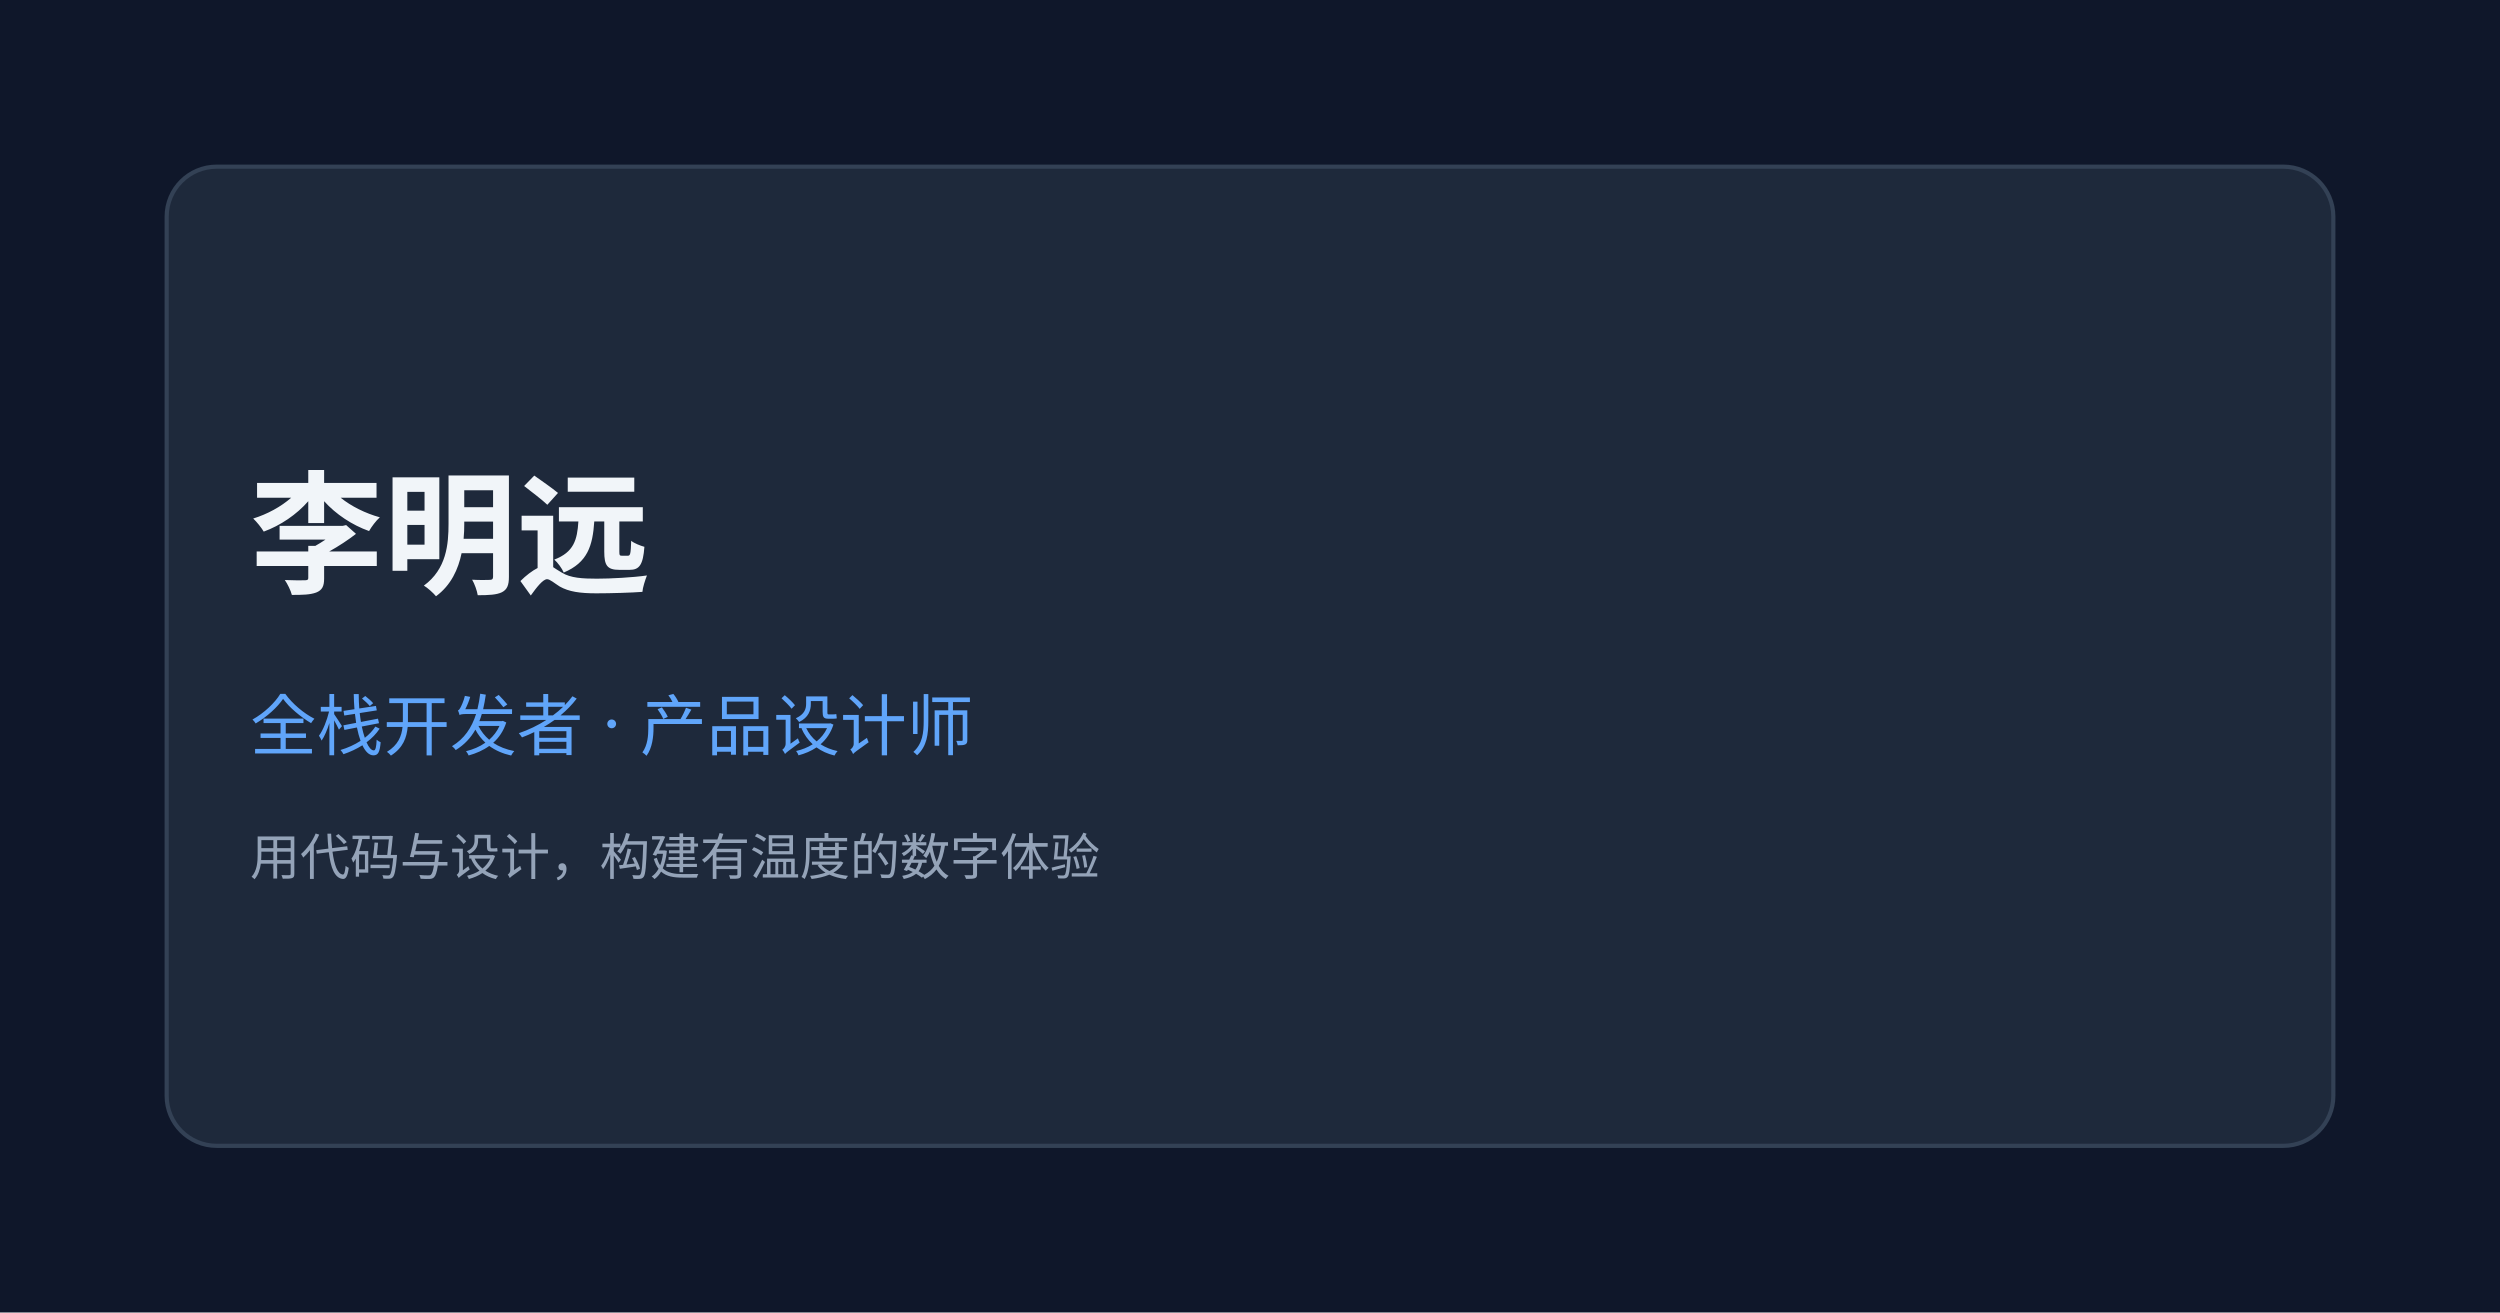
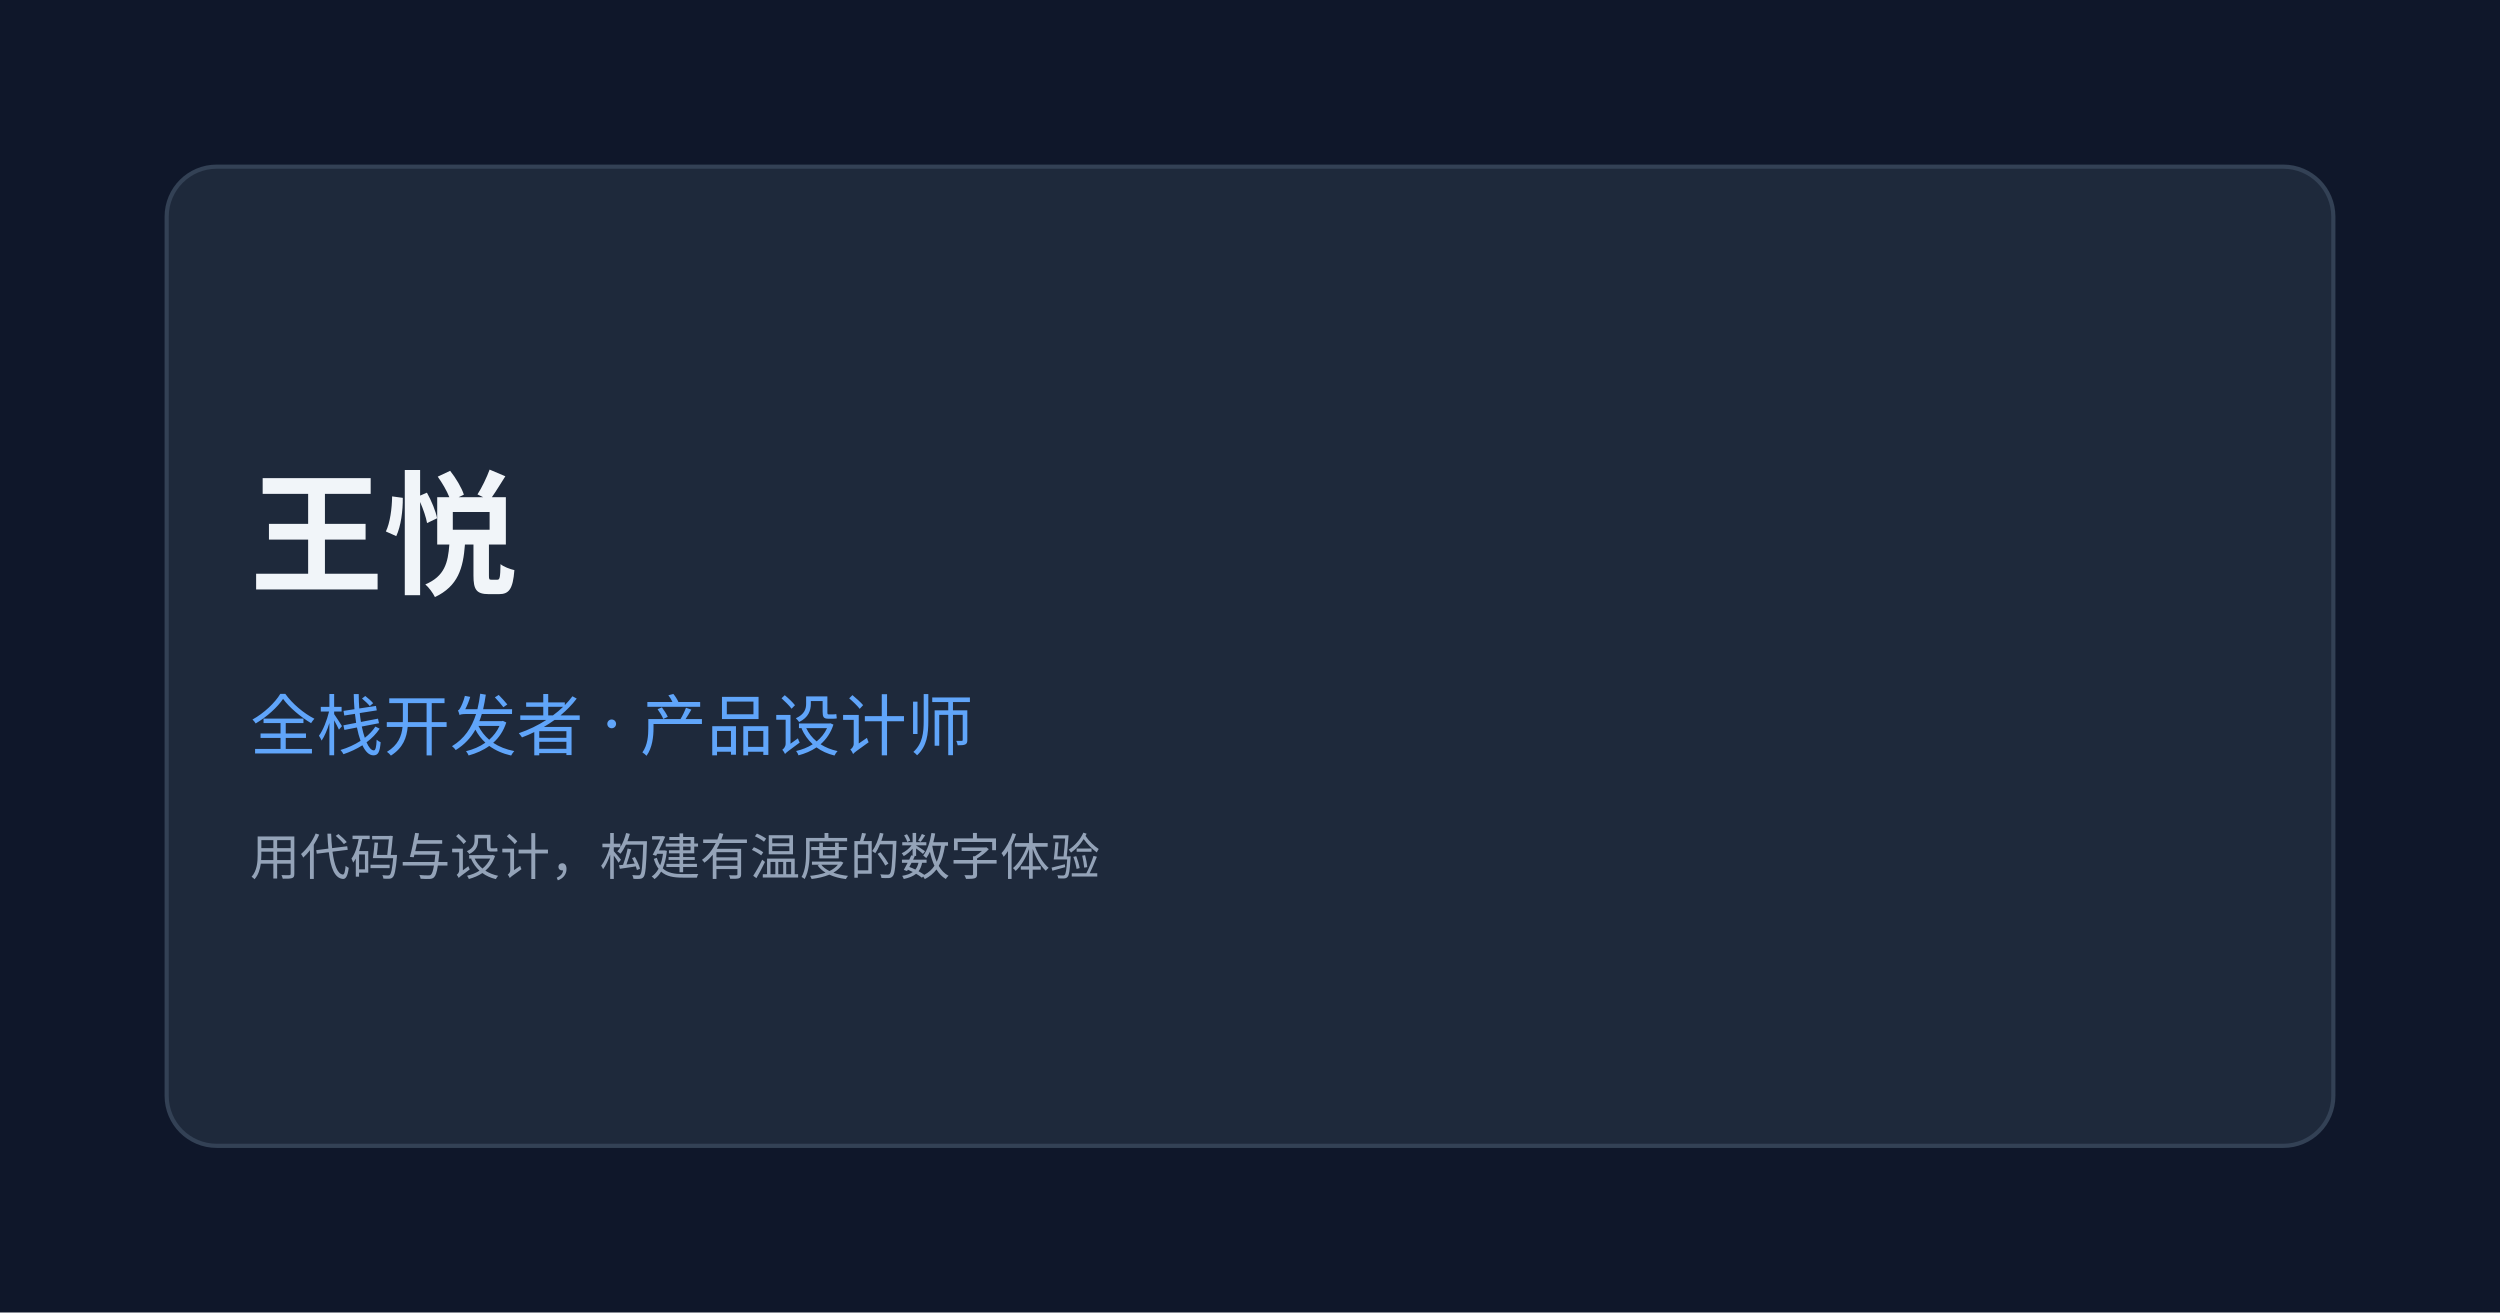
<svg xmlns="http://www.w3.org/2000/svg" viewBox="0 0 1200 630" fill="none">
  <rect width="1200" height="630" fill="#0f172a" />
  <rect x="80" y="80" width="1040" height="470" rx="24" fill="#1e293b" stroke="#334155" stroke-width="2" />
-   <text x="120" y="280" font-family="Inter, Noto Sans SC, sans-serif" font-size="64" font-weight="700" fill="#f1f5f9">李明远</text>
+   <text x="120" y="280" font-family="Inter, Noto Sans SC, sans-serif" font-size="64" font-weight="700" fill="#f1f5f9">王悦</text>
  <text x="120" y="360" font-family="Inter, Noto Sans SC, sans-serif" font-size="32" fill="#60a5fa">全栈开发者 · 产品设计师</text>
  <text x="120" y="420" font-family="Inter, Noto Sans SC, sans-serif" font-size="24" fill="#94a3b8">用代码与设计，构建有温度的数字体验</text>
</svg>
